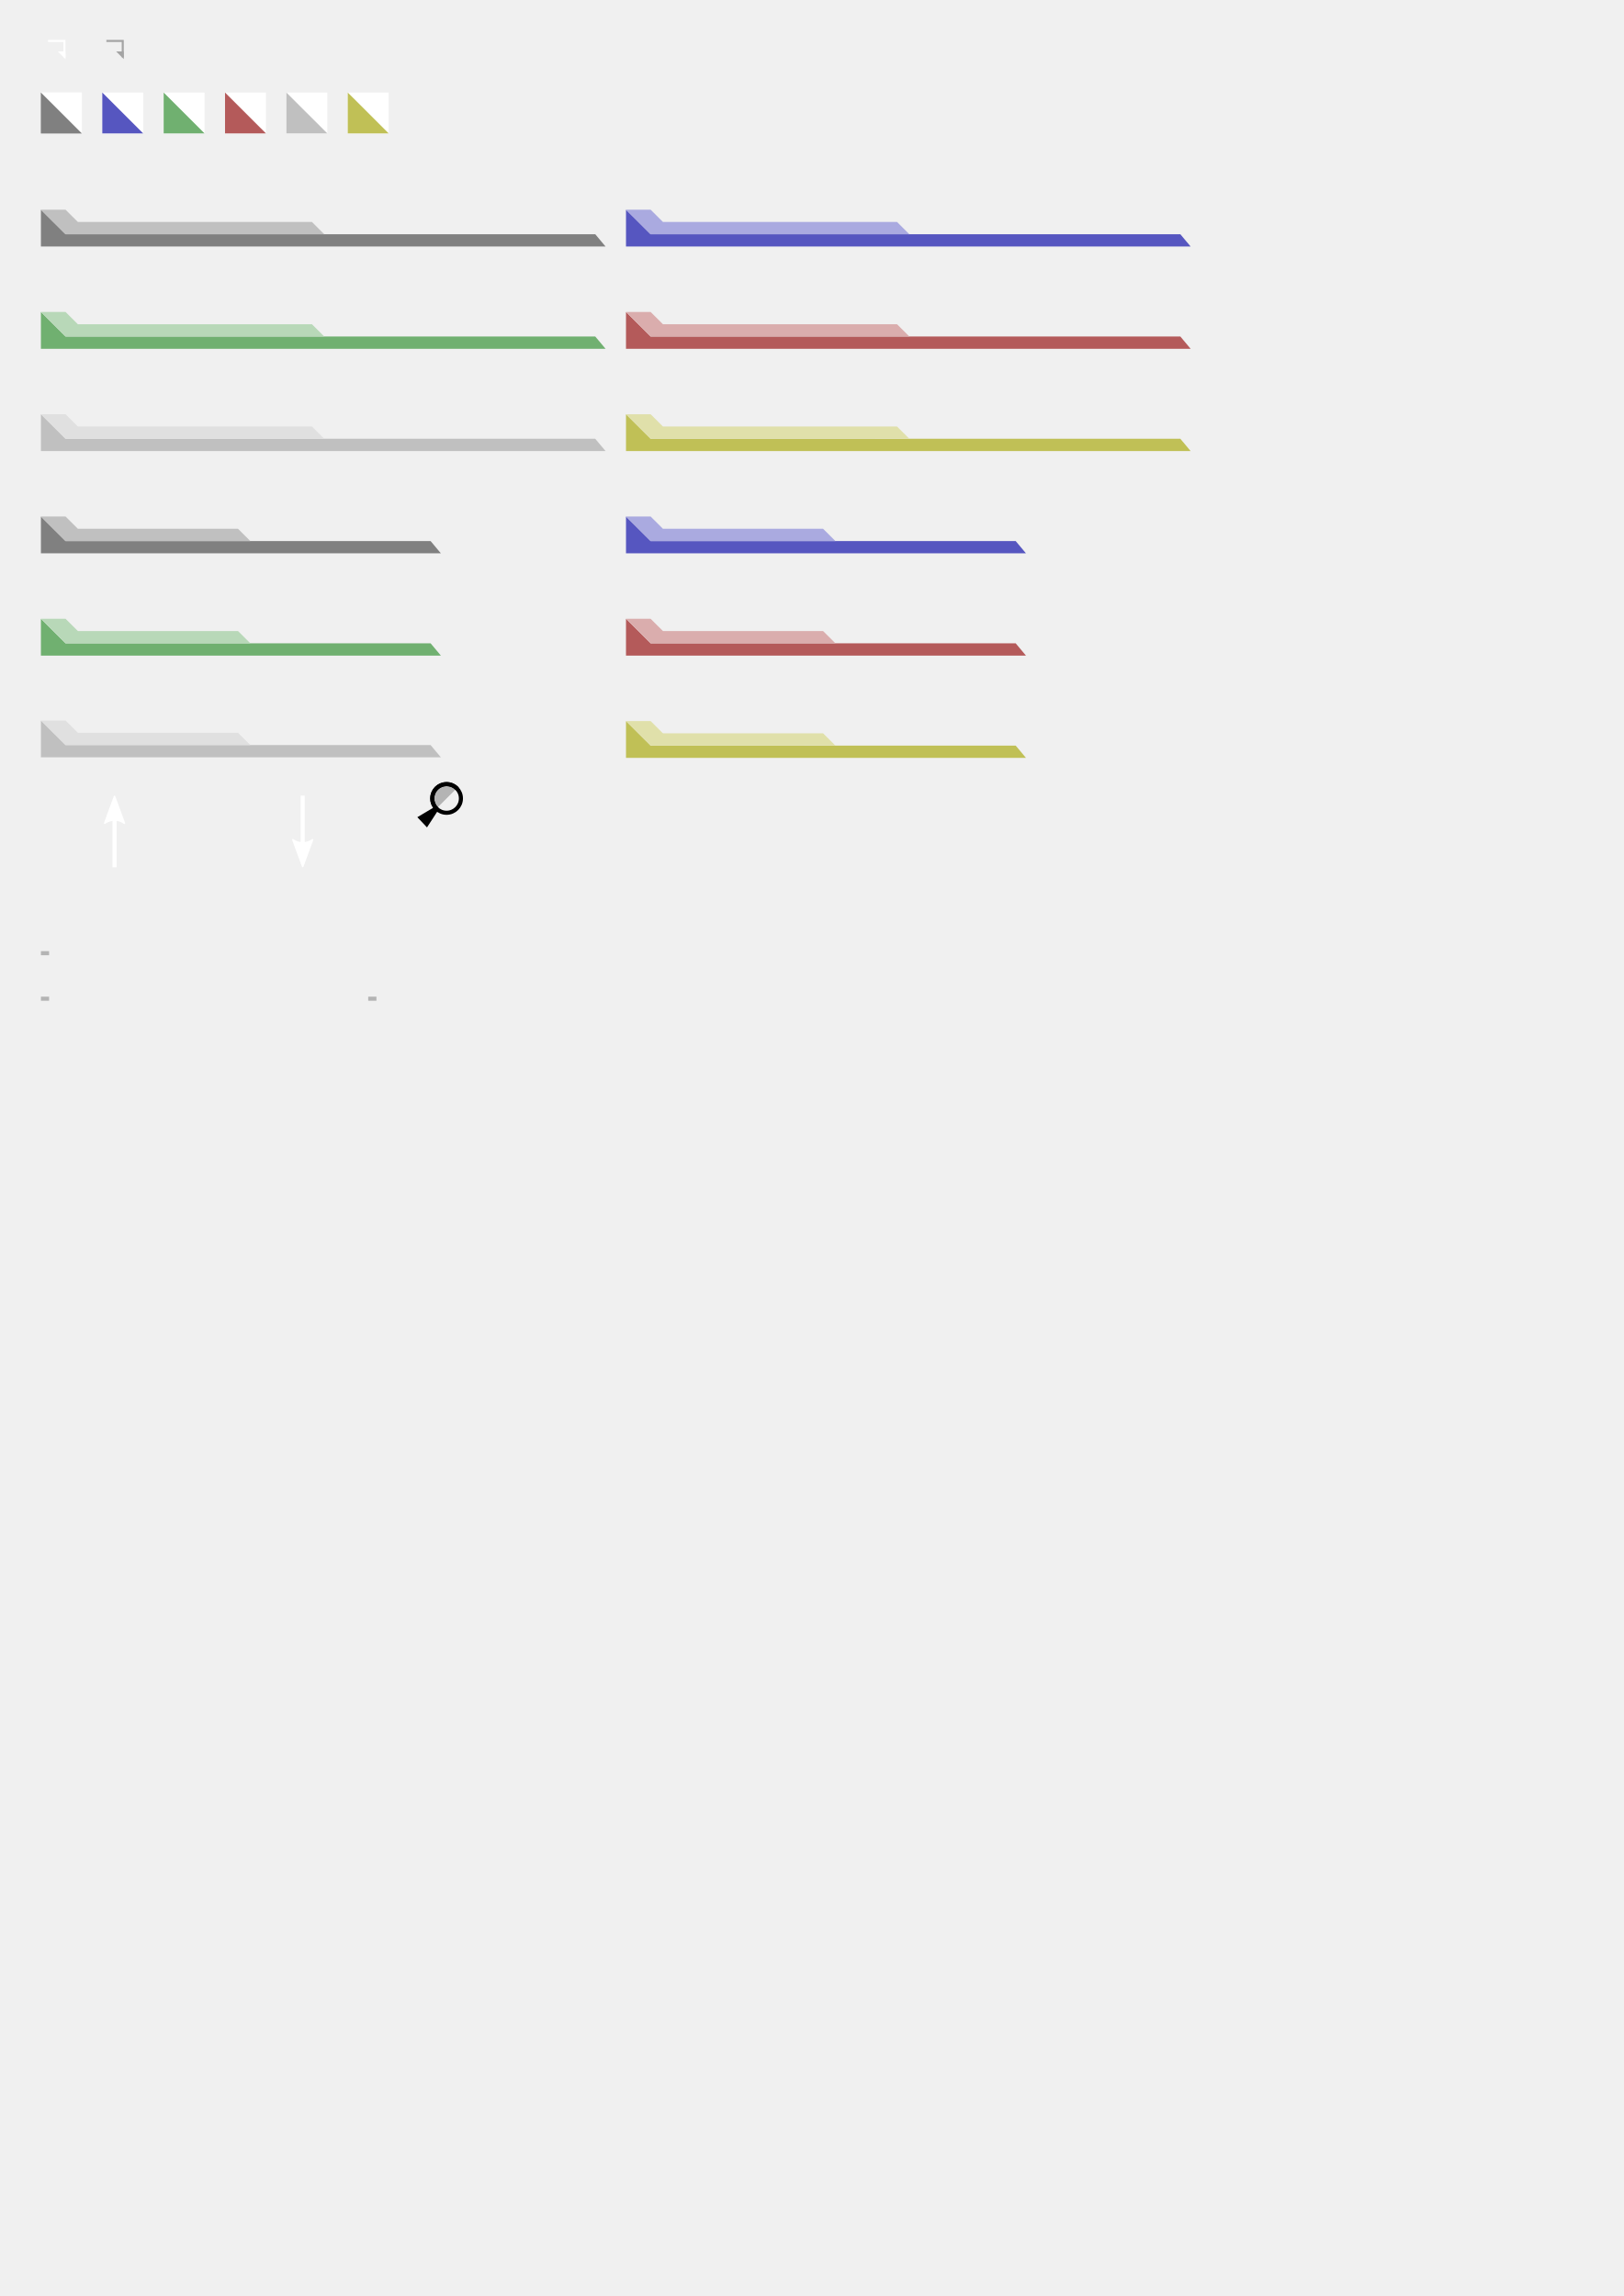
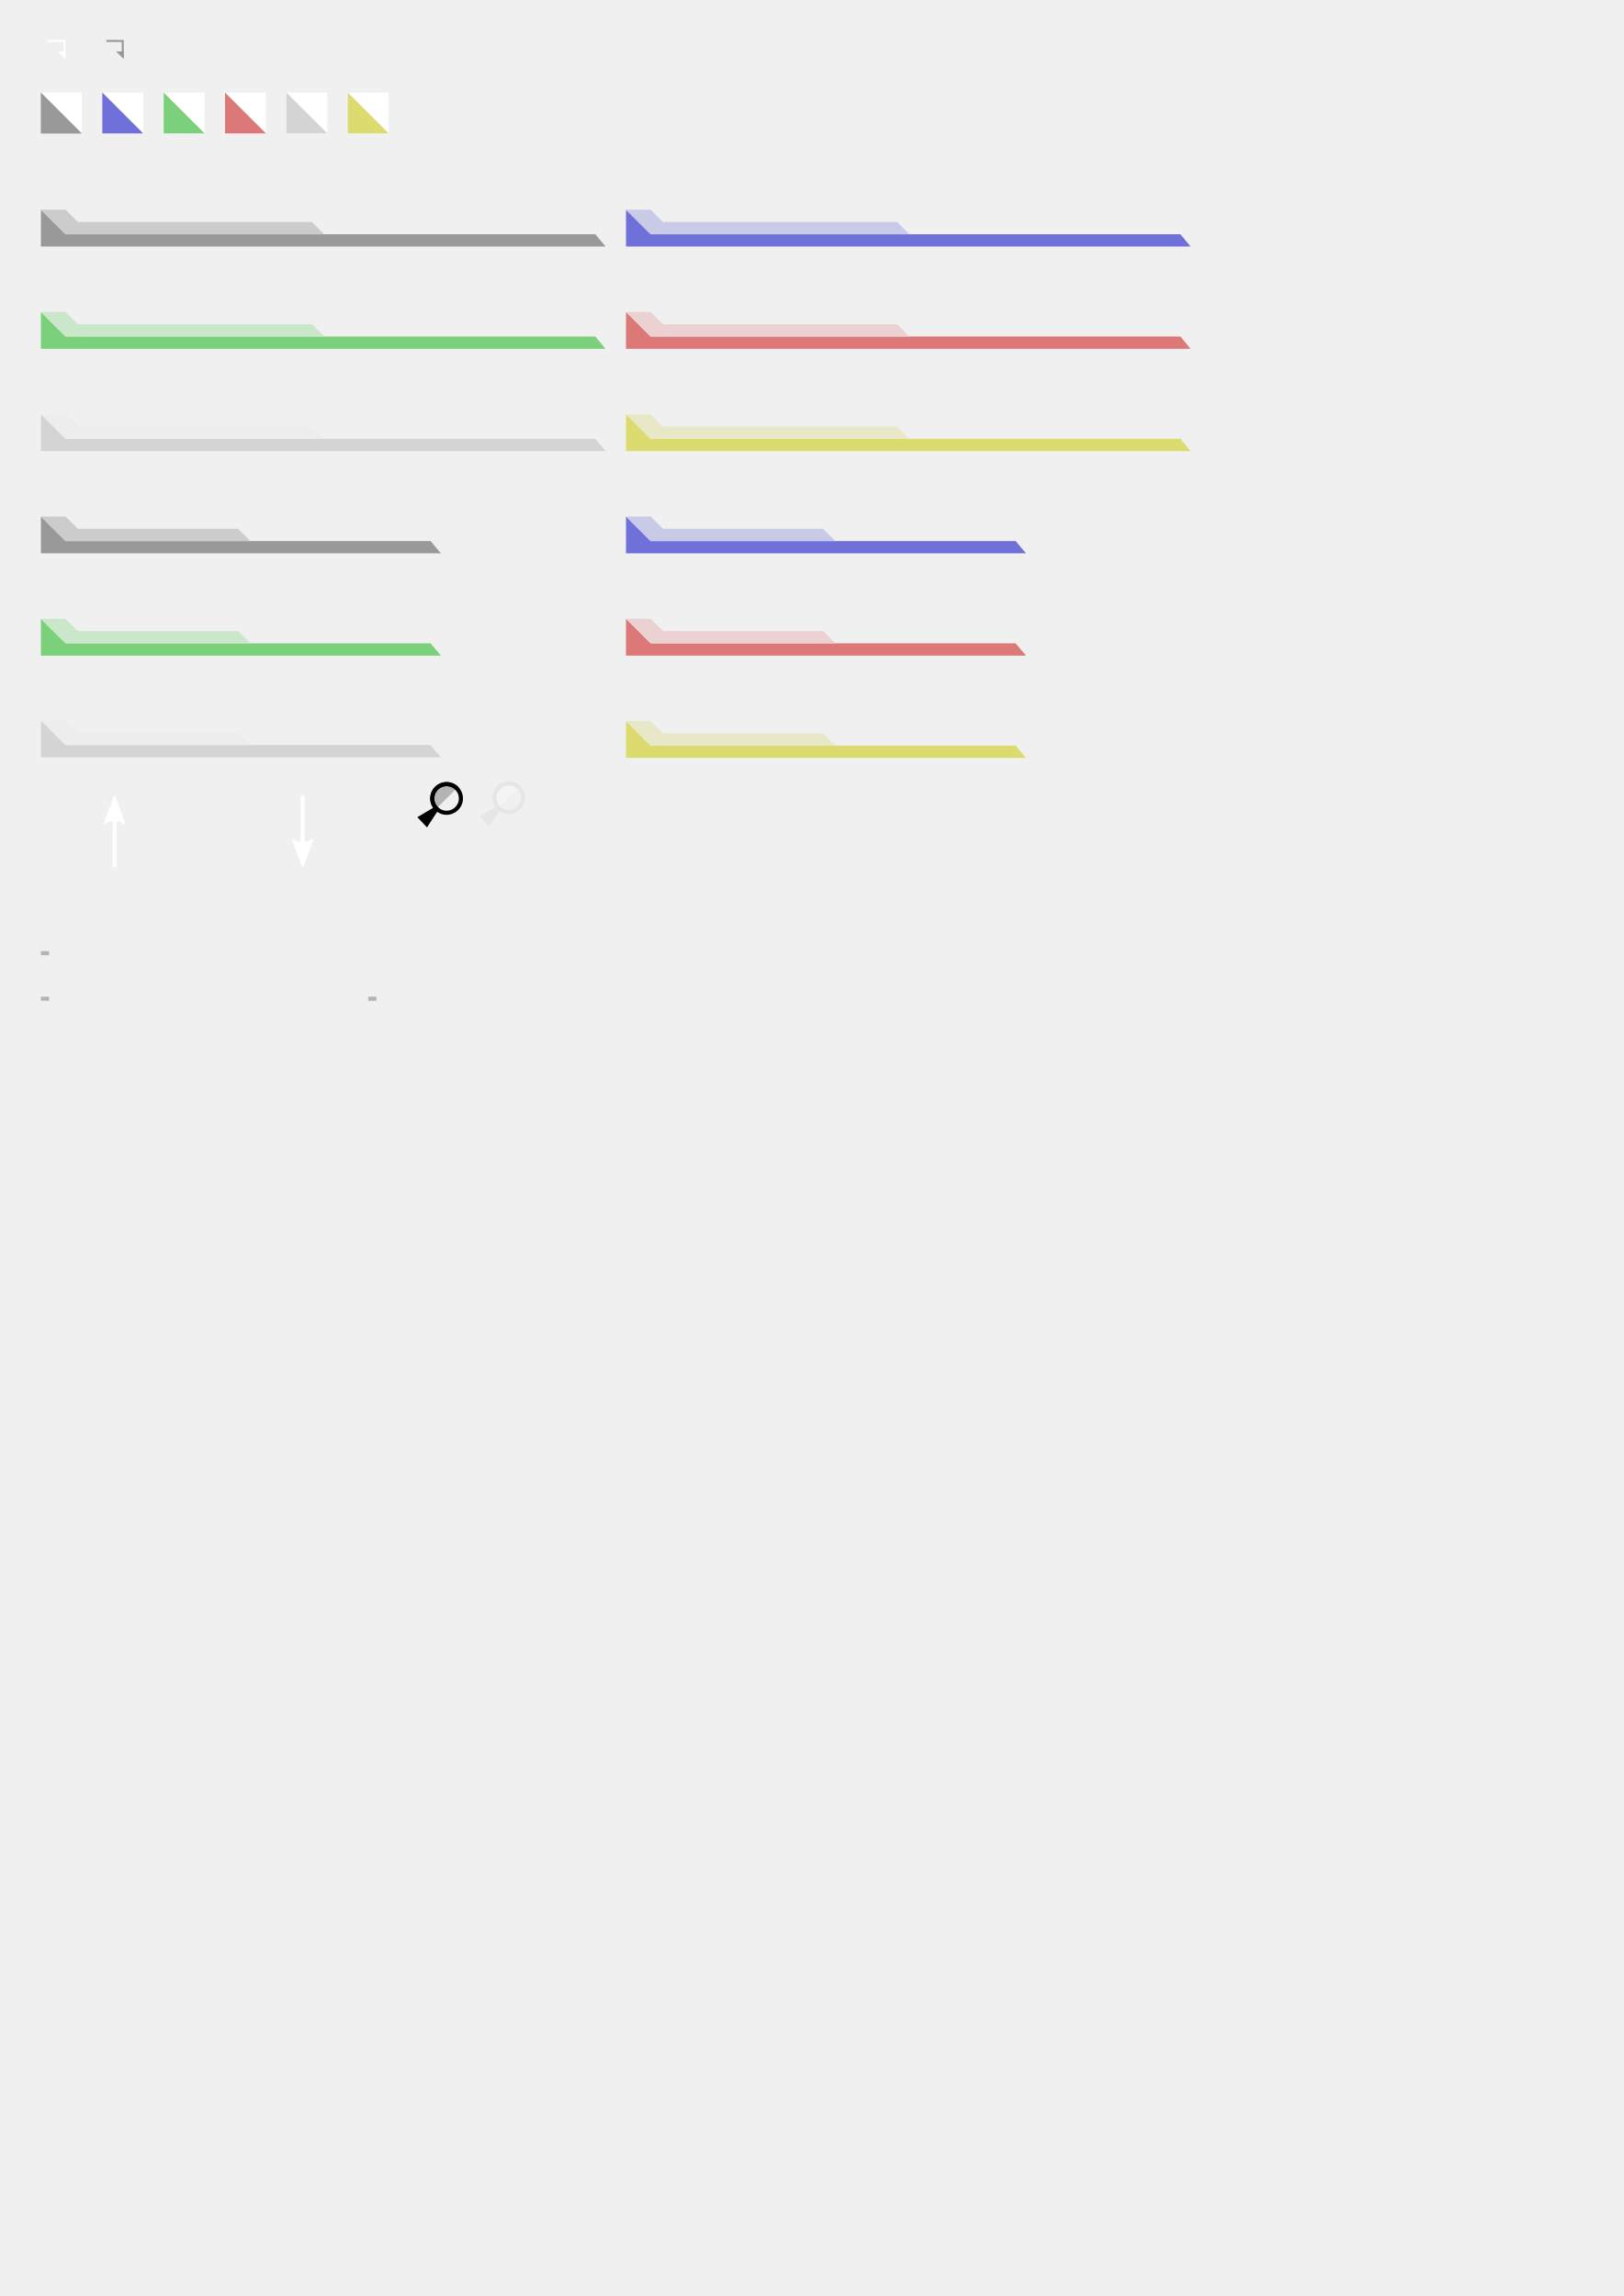
<svg xmlns="http://www.w3.org/2000/svg" width="793.701" height="1122.52" viewBox="0 0 210 297" version="1.1" id="svg6892">
  <defs id="defs6886">
    <marker orient="auto" refY="0" refX="0" id="Arrow2Mstart" style="overflow:visible">
      <path id="path22340" style="fill:#ffffff;fill-opacity:1;fill-rule:evenodd;stroke:#ffffff;stroke-width:0.625;stroke-linejoin:round;stroke-opacity:1" d="M 8.719,4.034 -2.207,0.016 8.719,-4.002 c -1.745,2.372 -1.735,5.617 -6e-7,8.035 z" transform="scale(0.6)" />
    </marker>
    <marker orient="auto" refY="0" refX="0" id="Arrow1Mend" style="overflow:visible">
      <path id="path22325" d="M 0,0 5,-5 -12.5,0 5,5 Z" style="fill:#000000;fill-opacity:1;fill-rule:evenodd;stroke:#000000;stroke-width:1pt;stroke-opacity:1" transform="matrix(-0.4,0,0,-0.4,-4,0)" />
    </marker>
    <marker orient="auto" refY="0" refX="0" id="marker22600" style="overflow:visible">
      <path id="path22598" style="fill:#000000;fill-opacity:1;fill-rule:evenodd;stroke:#000000;stroke-width:0.625;stroke-linejoin:round;stroke-opacity:1" d="M 8.719,4.034 -2.207,0.016 8.719,-4.002 c -1.745,2.372 -1.735,5.617 -6e-7,8.035 z" transform="matrix(1.1,0,0,1.1,1.1,0)" />
    </marker>
    <marker orient="auto" refY="0" refX="0" id="Arrow2Lstart" style="overflow:visible">
      <path id="path22334" style="fill:#000000;fill-opacity:1;fill-rule:evenodd;stroke:#000000;stroke-width:0.625;stroke-linejoin:round;stroke-opacity:1" d="M 8.719,4.034 -2.207,0.016 8.719,-4.002 c -1.745,2.372 -1.735,5.617 -6e-7,8.035 z" transform="matrix(1.1,0,0,1.1,1.1,0)" />
    </marker>
    <marker orient="auto" refY="0" refX="0" id="Arrow2Mstart-3" style="overflow:visible">
      <path id="path22340-1" style="fill:#ffffff;fill-opacity:1;fill-rule:evenodd;stroke:#ffffff;stroke-width:0.625;stroke-linejoin:round;stroke-opacity:1" d="M 8.719,4.034 -2.207,0.016 8.719,-4.002 c -1.745,2.372 -1.735,5.617 -6e-7,8.035 z" transform="scale(0.6)" />
    </marker>
  </defs>
  <g id="layer1">
    <rect style="opacity:1;fill:#00ffff;fill-opacity:0;stroke:none;stroke-width:0.265;stroke-linecap:round;stroke-linejoin:round;stroke-miterlimit:4;stroke-dasharray:none;stroke-dashoffset:0;stroke-opacity:1" id="rect7456" width="4.233" height="4.233" x="5.292" y="4.238" />
    <g id="g7474" transform="translate(-0.1325)">
      <path id="path7458" d="m 6.35,5.297 h 2.117 l -10e-8,2.117" style="fill:none;fill-rule:evenodd;stroke:#ffffff;stroke-width:0.265;stroke-linecap:butt;stroke-linejoin:miter;stroke-miterlimit:4;stroke-dasharray:none;stroke-opacity:1" />
      <path id="path7464" d="m 8.607,7.647 v 0 L 7.614,6.655 h 0.975 z" style="fill:#ffffff;fill-opacity:1;fill-rule:evenodd;stroke:none;stroke-width:0.265px;stroke-linecap:butt;stroke-linejoin:miter;stroke-opacity:1" />
    </g>
    <rect style="opacity:1;fill:#00ffff;fill-opacity:0;stroke:none;stroke-width:0.265;stroke-linecap:round;stroke-linejoin:round;stroke-miterlimit:4;stroke-dasharray:none;stroke-dashoffset:0;stroke-opacity:1" id="rect7456-7" width="4.233" height="4.233" x="12.832" y="4.238" />
    <g transform="translate(7.408334,-3.6999999e-6)" id="g7474-0">
-       <path id="path7458-9" d="m 6.35,5.297 h 2.117 l -10e-8,2.117" style="fill:none;fill-rule:evenodd;stroke:#a4a4a4;stroke-width:0.265;stroke-linecap:butt;stroke-linejoin:miter;stroke-miterlimit:4;stroke-dasharray:none;stroke-opacity:1" />
-       <path id="path7464-3" d="m 8.607,7.647 v 0 L 7.614,6.655 h 0.975 z" style="fill:#a4a4a4;fill-opacity:1;fill-rule:evenodd;stroke:none;stroke-width:0.265px;stroke-linecap:butt;stroke-linejoin:miter;stroke-opacity:1" />
+       <path id="path7458-9" d="m 6.35,5.297 h 2.117 l -10e-8,2.117" style="fill:none;fill-rule:evenodd;stroke:#99999f;stroke-width:0.265;stroke-linecap:butt;stroke-linejoin:miter;stroke-miterlimit:4;stroke-dasharray:none;stroke-opacity:1" />
+       <path id="path7464-3" d="m 8.607,7.647 v 0 L 7.614,6.655 h 0.975 z" style="fill:#999999;fill-opacity:1;fill-rule:evenodd;stroke:none;stroke-width:0.265px;stroke-linecap:butt;stroke-linejoin:miter;stroke-opacity:1" />
    </g>
    <g id="g7356" transform="translate(0,4.907353)">
-       <path id="path1371" d="m 78.317,26.98 -1.328,-1.587 H 8.478 l -3.187,-3.175 v 4.763 z" style="fill:#808080;fill-opacity:1;fill-rule:evenodd;stroke:none;stroke-width:0.265px;stroke-linecap:butt;stroke-linejoin:miter;stroke-opacity:1" />
-       <path id="path1373" d="m 41.937,25.393 -1.593,-1.587 h -30.272 l -1.593,-1.587 h -3.187 l 3.187,3.175 z" style="fill:#c0c0c0;fill-opacity:1;fill-rule:evenodd;stroke:none;stroke-width:0.265px;stroke-linecap:butt;stroke-linejoin:miter;stroke-opacity:1" />
+       <path id="path1371" d="m 78.317,26.98 -1.328,-1.587 H 8.478 l -3.187,-3.175 v 4.763 z" style="fill:#999999;fill-opacity:1;fill-rule:evenodd;stroke:none;stroke-width:0.265px;stroke-linecap:butt;stroke-linejoin:miter;stroke-opacity:1" />
+       <path id="path1373" d="m 41.937,25.393 -1.593,-1.587 h -30.272 l -1.593,-1.587 h -3.187 l 3.187,3.175 z" style="fill:#cccccc;fill-opacity:1;fill-rule:evenodd;stroke:none;stroke-width:0.265px;stroke-linecap:butt;stroke-linejoin:miter;stroke-opacity:1" />
    </g>
    <g id="g8612" transform="translate(0,4.894791)">
-       <path id="path1371-6" d="m 153.988,26.993 -1.328,-1.587 H 84.149 l -3.187,-3.175 v 4.763 z" style="display:inline;fill:#5656c0;fill-opacity:1;fill-rule:evenodd;stroke:none;stroke-width:0.265px;stroke-linecap:butt;stroke-linejoin:miter;stroke-opacity:1" />
-       <path id="path1373-7" d="m 117.608,25.405 -1.593,-1.587 H 85.742 l -1.593,-1.587 h -3.187 l 3.187,3.175 z" style="display:inline;fill:#aaaae0;fill-opacity:1;fill-rule:evenodd;stroke:none;stroke-width:0.265px;stroke-linecap:butt;stroke-linejoin:miter;stroke-opacity:1" />
+       <path id="path1371-6" d="m 153.988,26.993 -1.328,-1.587 H 84.149 l -3.187,-3.175 v 4.763 z" style="display:inline;fill:#7070db;fill-opacity:1;fill-rule:evenodd;stroke:none;stroke-width:0.265px;stroke-linecap:butt;stroke-linejoin:miter;stroke-opacity:1" />
+       <path id="path1373-7" d="m 117.608,25.405 -1.593,-1.587 H 85.742 l -1.593,-1.587 h -3.187 l 3.187,3.175 z" style="display:inline;fill:#c9c9e8;fill-opacity:1;fill-rule:evenodd;stroke:none;stroke-width:0.265px;stroke-linecap:butt;stroke-linejoin:miter;stroke-opacity:1" />
    </g>
    <g id="g8618" transform="translate(-9.9999935e-8,8.466662)">
-       <path id="path1371-6-5" d="M 78.317,36.65 76.988,35.062 H 8.478 l -3.187,-3.175 V 36.65 Z" style="display:inline;fill:#70b070;fill-opacity:1;fill-rule:evenodd;stroke:none;stroke-width:0.265px;stroke-linecap:butt;stroke-linejoin:miter;stroke-opacity:1" />
-       <path id="path1373-7-3" d="m 41.937,35.062 -1.593,-1.587 H 10.071 L 8.478,31.887 h -3.187 l 3.187,3.175 z" style="display:inline;fill:#b8d8b8;fill-opacity:1;fill-rule:evenodd;stroke:none;stroke-width:0.265px;stroke-linecap:butt;stroke-linejoin:miter;stroke-opacity:1" />
+       <path id="path1371-6-5" d="M 78.317,36.65 76.988,35.062 H 8.478 l -3.187,-3.175 V 36.65 Z" style="display:inline;fill:#7bd17b;fill-opacity:1;fill-rule:evenodd;stroke:none;stroke-width:0.265px;stroke-linecap:butt;stroke-linejoin:miter;stroke-opacity:1" />
+       <path id="path1373-7-3" d="m 41.937,35.062 -1.593,-1.587 H 10.071 L 8.478,31.887 h -3.187 l 3.187,3.175 z" style="display:inline;fill:#cae7ca;fill-opacity:1;fill-rule:evenodd;stroke:none;stroke-width:0.265px;stroke-linecap:butt;stroke-linejoin:miter;stroke-opacity:1" />
    </g>
    <g id="g23329" transform="translate(0,8.466671)">
-       <path id="path1371-6-5-5" d="m 153.988,36.65 -1.328,-1.587 H 84.149 l -3.187,-3.175 v 4.763 z" style="display:inline;fill:#b45a5a;fill-opacity:1;fill-rule:evenodd;stroke:none;stroke-width:0.265px;stroke-linecap:butt;stroke-linejoin:miter;stroke-opacity:1" />
-       <path id="path1373-7-3-6" d="m 117.608,35.062 -1.593,-1.587 H 85.742 l -1.593,-1.587 h -3.187 l 3.187,3.175 z" style="display:inline;fill:#daadad;fill-opacity:1;fill-rule:evenodd;stroke:none;stroke-width:0.265px;stroke-linecap:butt;stroke-linejoin:miter;stroke-opacity:1" />
+       <path id="path1371-6-5-5" d="m 153.988,36.65 -1.328,-1.587 H 84.149 l -3.187,-3.175 v 4.763 z" style="display:inline;fill:#dd7878;fill-opacity:1;fill-rule:evenodd;stroke:none;stroke-width:0.265px;stroke-linecap:butt;stroke-linejoin:miter;stroke-opacity:1" />
+       <path id="path1373-7-3-6" d="m 117.608,35.062 -1.593,-1.587 H 85.742 l -1.593,-1.587 h -3.187 l 3.187,3.175 z" style="display:inline;fill:#ebd1d1;fill-opacity:1;fill-rule:evenodd;stroke:none;stroke-width:0.265px;stroke-linecap:butt;stroke-linejoin:miter;stroke-opacity:1" />
    </g>
    <g id="g9868" transform="translate(0,11.64165)">
-       <path id="path1371-6-5-5-2" d="m 78.317,46.704 -1.328,-1.587 H 8.478 l -3.187,-3.175 v 4.763 z" style="display:inline;fill:#c0c0c0;fill-opacity:1;fill-rule:evenodd;stroke:none;stroke-width:0.265px;stroke-linecap:butt;stroke-linejoin:miter;stroke-opacity:1" />
-       <path id="path1373-7-3-6-9" d="m 41.937,45.117 -1.593,-1.588 h -30.272 L 8.478,41.942 H 5.292 l 3.187,3.175 z" style="display:inline;fill:#e0e0e0;fill-opacity:1;fill-rule:evenodd;stroke:none;stroke-width:0.265px;stroke-linecap:butt;stroke-linejoin:miter;stroke-opacity:1" />
+       <path id="path1371-6-5-5-2" d="m 78.317,46.704 -1.328,-1.587 H 8.478 l -3.187,-3.175 v 4.763 z" style="display:inline;fill:#d4d4d4;fill-opacity:1;fill-rule:evenodd;stroke:none;stroke-width:0.265px;stroke-linecap:butt;stroke-linejoin:miter;stroke-opacity:1" />
+       <path id="path1373-7-3-6-9" d="m 41.937,45.117 -1.593,-1.588 h -30.272 L 8.478,41.942 H 5.292 l 3.187,3.175 z" style="display:inline;fill:#ededed;fill-opacity:1;fill-rule:evenodd;stroke:none;stroke-width:0.265px;stroke-linecap:butt;stroke-linejoin:miter;stroke-opacity:1" />
    </g>
    <rect style="opacity:1;fill:#000000;fill-opacity:0.251;stroke:none;stroke-width:0.748;stroke-linecap:round;stroke-linejoin:round;stroke-miterlimit:4;stroke-dasharray:none;stroke-dashoffset:0;stroke-opacity:1" id="rect1026" width="1.058" height="0.529" x="5.292" y="123.036" />
    <rect style="opacity:1;fill:#ffff00;fill-opacity:0;stroke:none;stroke-width:0.529;stroke-linecap:round;stroke-linejoin:round;stroke-miterlimit:4;stroke-dasharray:none;stroke-dashoffset:0;stroke-opacity:1" id="rect1049" width="106.892" height="0.529" x="5.292" y="128.923" />
    <rect style="opacity:1;fill:#000000;fill-opacity:0.251;stroke:none;stroke-width:0.748;stroke-linecap:round;stroke-linejoin:round;stroke-miterlimit:4;stroke-dasharray:none;stroke-dashoffset:0;stroke-opacity:1" id="rect1026-3" width="1.058" height="0.529" x="5.292" y="128.923" />
    <rect style="opacity:1;fill:#000000;fill-opacity:0.251;stroke:none;stroke-width:0.748;stroke-linecap:round;stroke-linejoin:round;stroke-miterlimit:4;stroke-dasharray:none;stroke-dashoffset:0;stroke-opacity:1" id="rect1026-6" width="1.058" height="0.529" x="47.625" y="128.923" />
  </g>
  <g id="layer2">
    <g id="g6623">
      <rect y="11.972" x="5.292" height="5.292" width="5.292" id="rect6593" style="opacity:1;fill:#ffffff;fill-opacity:1;stroke:none;stroke-width:0.265;stroke-linecap:round;stroke-linejoin:round;stroke-miterlimit:4;stroke-dasharray:none;stroke-dashoffset:0;stroke-opacity:1" />
      <path id="path6619" d="M 5.292,11.97 10.583,17.256 H 5.292 Z" style="fill:#808080;fill-opacity:1;fill-rule:evenodd;stroke:none;stroke-width:0.265px;stroke-linecap:butt;stroke-linejoin:miter;stroke-opacity:1" />
    </g>
-     <g transform="translate(7.9375,6.5000002e-6)" id="g6623-3">
+     <g transform="translate(7.9375)" id="g6623-3">
      <rect y="11.972" x="5.292" height="5.292" width="5.292" id="rect6593-6" style="opacity:1;fill:#ffffff;fill-opacity:1;stroke:none;stroke-width:0.265;stroke-linecap:round;stroke-linejoin:round;stroke-miterlimit:4;stroke-dasharray:none;stroke-dashoffset:0;stroke-opacity:1" />
-       <path id="path6619-7" d="M 5.292,11.97 10.583,17.256 H 5.292 Z" style="fill:#5656c0;fill-opacity:1;fill-rule:evenodd;stroke:none;stroke-width:0.265px;stroke-linecap:butt;stroke-linejoin:miter;stroke-opacity:1" />
+       <path id="path6619-7" d="M 5.292,11.97 10.583,17.256 H 5.292 Z" style="fill:#7070db;fill-opacity:1;fill-rule:evenodd;stroke:none;stroke-width:0.265px;stroke-linecap:butt;stroke-linejoin:miter;stroke-opacity:1" />
    </g>
-     <g transform="translate(15.875,6.5000002e-6)" id="g6623-5">
+     <g transform="translate(15.875)" id="g6623-5">
      <rect y="11.972" x="5.292" height="5.292" width="5.292" id="rect6593-3" style="opacity:1;fill:#ffffff;fill-opacity:1;stroke:none;stroke-width:0.265;stroke-linecap:round;stroke-linejoin:round;stroke-miterlimit:4;stroke-dasharray:none;stroke-dashoffset:0;stroke-opacity:1" />
-       <path id="path6619-5" d="M 5.292,11.97 10.583,17.256 H 5.292 Z" style="fill:#70b070;fill-opacity:1;fill-rule:evenodd;stroke:none;stroke-width:0.265px;stroke-linecap:butt;stroke-linejoin:miter;stroke-opacity:1" />
+       <path id="path6619-5" d="M 5.292,11.97 10.583,17.256 H 5.292 Z" style="fill:#7bd17b;fill-opacity:1;fill-rule:evenodd;stroke:none;stroke-width:0.265px;stroke-linecap:butt;stroke-linejoin:miter;stroke-opacity:1" />
    </g>
-     <g transform="translate(-1.0563762e-7,6.5000001e-6)" id="g6623-6">
+     <g id="g6623-6">
      <rect y="11.972" x="5.292" height="5.292" width="5.292" id="rect6593-2" style="opacity:1;fill:#ffffff;fill-opacity:1;stroke:none;stroke-width:0.265;stroke-linecap:round;stroke-linejoin:round;stroke-miterlimit:4;stroke-dasharray:none;stroke-dashoffset:0;stroke-opacity:1" />
-       <path id="path6619-9" d="M 5.292,11.97 10.583,17.256 H 5.292 Z" style="fill:#808080;fill-opacity:1;fill-rule:evenodd;stroke:none;stroke-width:0.265px;stroke-linecap:butt;stroke-linejoin:miter;stroke-opacity:1" />
+       <path id="path6619-9" d="M 5.292,11.97 10.583,17.256 H 5.292 Z" style="fill:#999999;fill-opacity:1;fill-rule:evenodd;stroke:none;stroke-width:0.265px;stroke-linecap:butt;stroke-linejoin:miter;stroke-opacity:1" />
    </g>
-     <g transform="translate(23.8125,6.5000002e-6)" id="g6623-6-2">
+     <g transform="translate(23.8125)" id="g6623-6-2">
      <rect y="11.972" x="5.292" height="5.292" width="5.292" id="rect6593-2-7" style="opacity:1;fill:#ffffff;fill-opacity:1;stroke:none;stroke-width:0.265;stroke-linecap:round;stroke-linejoin:round;stroke-miterlimit:4;stroke-dasharray:none;stroke-dashoffset:0;stroke-opacity:1" />
-       <path id="path6619-9-0" d="M 5.292,11.97 10.583,17.256 H 5.292 Z" style="fill:#b45a5a;fill-opacity:1;fill-rule:evenodd;stroke:none;stroke-width:0.265px;stroke-linecap:butt;stroke-linejoin:miter;stroke-opacity:1" />
+       <path id="path6619-9-0" d="M 5.292,11.97 10.583,17.256 H 5.292 Z" style="fill:#dd7878;fill-opacity:1;fill-rule:evenodd;stroke:none;stroke-width:0.265px;stroke-linecap:butt;stroke-linejoin:miter;stroke-opacity:1" />
    </g>
-     <g transform="translate(31.75,6.5000002e-6)" id="g6623-6-0">
+     <g transform="translate(31.75)" id="g6623-6-0">
      <rect y="11.972" x="5.292" height="5.292" width="5.292" id="rect6593-2-6" style="opacity:1;fill:#ffffff;fill-opacity:1;stroke:none;stroke-width:0.265;stroke-linecap:round;stroke-linejoin:round;stroke-miterlimit:4;stroke-dasharray:none;stroke-dashoffset:0;stroke-opacity:1" />
-       <path id="path6619-9-2" d="M 5.292,11.97 10.583,17.256 H 5.292 Z" style="fill:#c0c0c0;fill-opacity:1;fill-rule:evenodd;stroke:none;stroke-width:0.265px;stroke-linecap:butt;stroke-linejoin:miter;stroke-opacity:1" />
+       <path id="path6619-9-2" d="M 5.292,11.97 10.583,17.256 H 5.292 Z" style="fill:#d4d4d4;fill-opacity:1;fill-rule:evenodd;stroke:none;stroke-width:0.265px;stroke-linecap:butt;stroke-linejoin:miter;stroke-opacity:1" />
    </g>
-     <g transform="translate(39.6875,6.5000002e-6)" id="g6623-6-6">
+     <g transform="translate(39.6875)" id="g6623-6-6">
      <rect y="11.972" x="5.292" height="5.292" width="5.292" id="rect6593-2-1" style="opacity:1;fill:#ffffff;fill-opacity:1;stroke:none;stroke-width:0.265;stroke-linecap:round;stroke-linejoin:round;stroke-miterlimit:4;stroke-dasharray:none;stroke-dashoffset:0;stroke-opacity:1" />
-       <path id="path6619-9-8" d="M 5.292,11.97 10.583,17.256 H 5.292 Z" style="fill:#c0c056;fill-opacity:1;fill-rule:evenodd;stroke:none;stroke-width:0.265px;stroke-linecap:butt;stroke-linejoin:miter;stroke-opacity:1" />
+       <path id="path6619-9-8" d="M 5.292,11.97 10.583,17.256 H 5.292 Z" style="fill:#dbdb70;fill-opacity:1;fill-rule:evenodd;stroke:none;stroke-width:0.265px;stroke-linecap:butt;stroke-linejoin:miter;stroke-opacity:1" />
    </g>
    <g id="g10635" transform="translate(0,11.64165)">
-       <path id="path1371-6-5-5-2-1" d="m 153.988,46.704 -1.328,-1.587 H 84.149 l -3.187,-3.175 v 4.763 z" style="display:inline;fill:#c0c056;fill-opacity:1;fill-rule:evenodd;stroke:none;stroke-width:0.265px;stroke-linecap:butt;stroke-linejoin:miter;stroke-opacity:1" />
-       <path id="path1373-7-3-6-9-2" d="m 117.608,45.117 -1.593,-1.587 H 85.742 l -1.593,-1.587 h -3.187 l 3.187,3.175 z" style="display:inline;fill:#e0e0aa;fill-opacity:1;fill-rule:evenodd;stroke:none;stroke-width:0.265px;stroke-linecap:butt;stroke-linejoin:miter;stroke-opacity:1" />
+       <path id="path1371-6-5-5-2-1" d="m 153.988,46.704 -1.328,-1.587 H 84.149 l -3.187,-3.175 v 4.763 z" style="display:inline;fill:#dbdb70;fill-opacity:1;fill-rule:evenodd;stroke:none;stroke-width:0.265px;stroke-linecap:butt;stroke-linejoin:miter;stroke-opacity:1" />
+       <path id="path1373-7-3-6-9-2" d="m 117.608,45.117 -1.593,-1.587 H 85.742 l -1.593,-1.587 h -3.187 l 3.187,3.175 z" style="display:inline;fill:#e8e8c9;fill-opacity:1;fill-rule:evenodd;stroke:none;stroke-width:0.265px;stroke-linecap:butt;stroke-linejoin:miter;stroke-opacity:1" />
    </g>
    <g id="g12034" transform="translate(0,14.02291)">
-       <path id="path1371-2" d="m 57.02,57.552 -1.328,-1.587 H 8.478 l -3.187,-3.175 v 4.763 z" style="fill:#808080;fill-opacity:1;fill-rule:evenodd;stroke:none;stroke-width:0.265px;stroke-linecap:butt;stroke-linejoin:miter;stroke-opacity:1" />
-       <path id="path1373-0" d="m 32.377,55.965 -1.593,-1.587 h -20.712 l -1.593,-1.587 h -3.187 l 3.187,3.175 z" style="fill:#c0c0c0;fill-opacity:1;fill-rule:evenodd;stroke:none;stroke-width:0.265px;stroke-linecap:butt;stroke-linejoin:miter;stroke-opacity:1" />
+       <path id="path1371-2" d="m 57.02,57.552 -1.328,-1.587 H 8.478 l -3.187,-3.175 v 4.763 z" style="fill:#999999;fill-opacity:1;fill-rule:evenodd;stroke:none;stroke-width:0.265px;stroke-linecap:butt;stroke-linejoin:miter;stroke-opacity:1" />
+       <path id="path1373-0" d="m 32.377,55.965 -1.593,-1.587 h -20.712 l -1.593,-1.587 h -3.187 l 3.187,3.175 z" style="fill:#cccccc;fill-opacity:1;fill-rule:evenodd;stroke:none;stroke-width:0.265px;stroke-linecap:butt;stroke-linejoin:miter;stroke-opacity:1" />
    </g>
    <g id="g12038" transform="translate(0,14.02291)">
-       <path id="path1371-23" d="m 132.691,57.552 -1.328,-1.587 H 84.149 l -3.187,-3.175 v 4.763 z" style="fill:#5656c0;fill-opacity:1;fill-rule:evenodd;stroke:none;stroke-width:0.265px;stroke-linecap:butt;stroke-linejoin:miter;stroke-opacity:1" />
-       <path id="path1373-75" d="m 108.048,55.965 -1.593,-1.587 H 85.742 l -1.593,-1.587 h -3.187 l 3.187,3.175 z" style="fill:#aaaae0;fill-opacity:1;fill-rule:evenodd;stroke:none;stroke-width:0.265px;stroke-linecap:butt;stroke-linejoin:miter;stroke-opacity:1" />
+       <path id="path1371-23" d="m 132.691,57.552 -1.328,-1.587 H 84.149 l -3.187,-3.175 v 4.763 z" style="fill:#7070db;fill-opacity:1;fill-rule:evenodd;stroke:none;stroke-width:0.265px;stroke-linecap:butt;stroke-linejoin:miter;stroke-opacity:1" />
+       <path id="path1373-75" d="m 108.048,55.965 -1.593,-1.587 H 85.742 l -1.593,-1.587 h -3.187 l 3.187,3.175 z" style="fill:#c9c9e8;fill-opacity:1;fill-rule:evenodd;stroke:none;stroke-width:0.265px;stroke-linecap:butt;stroke-linejoin:miter;stroke-opacity:1" />
    </g>
    <g id="g13288" style="fill:#70b070;fill-opacity:1" transform="translate(0,15.7427)">
-       <path id="path1371-9" d="m 57.02,69.061 -1.328,-1.587 H 8.478 l -3.187,-3.175 v 4.763 z" style="fill:#70b070;fill-opacity:1;fill-rule:evenodd;stroke:none;stroke-width:0.265px;stroke-linecap:butt;stroke-linejoin:miter;stroke-opacity:1" />
-       <path id="path1373-2" d="M 32.377,67.474 30.784,65.886 h -20.712 L 8.478,64.299 h -3.187 l 3.187,3.175 z" style="fill:#b8d8b8;fill-opacity:1;fill-rule:evenodd;stroke:none;stroke-width:0.265px;stroke-linecap:butt;stroke-linejoin:miter;stroke-opacity:1" />
+       <path id="path1371-9" d="m 57.02,69.061 -1.328,-1.587 H 8.478 l -3.187,-3.175 v 4.763 z" style="fill:#7bd17b;fill-opacity:1;fill-rule:evenodd;stroke:none;stroke-width:0.265px;stroke-linecap:butt;stroke-linejoin:miter;stroke-opacity:1" />
+       <path id="path1373-2" d="M 32.377,67.474 30.784,65.886 h -20.712 L 8.478,64.299 h -3.187 l 3.187,3.175 z" style="fill:#cae7ca;fill-opacity:1;fill-rule:evenodd;stroke:none;stroke-width:0.265px;stroke-linecap:butt;stroke-linejoin:miter;stroke-opacity:1" />
    </g>
    <g id="g13292" transform="translate(0,15.7427)">
-       <path id="path1371-28" d="m 132.691,69.061 -1.328,-1.587 H 84.149 l -3.187,-3.175 v 4.763 z" style="fill:#b45a5a;fill-opacity:1;fill-rule:evenodd;stroke:none;stroke-width:0.265px;stroke-linecap:butt;stroke-linejoin:miter;stroke-opacity:1" />
-       <path id="path1373-9" d="m 108.048,67.474 -1.593,-1.587 H 85.742 l -1.593,-1.587 h -3.187 l 3.187,3.175 z" style="fill:#daadad;fill-opacity:1;fill-rule:evenodd;stroke:none;stroke-width:0.265px;stroke-linecap:butt;stroke-linejoin:miter;stroke-opacity:1" />
+       <path id="path1371-28" d="m 132.691,69.061 -1.328,-1.587 H 84.149 l -3.187,-3.175 v 4.763 z" style="fill:#dd7878;fill-opacity:1;fill-rule:evenodd;stroke:none;stroke-width:0.265px;stroke-linecap:butt;stroke-linejoin:miter;stroke-opacity:1" />
+       <path id="path1373-9" d="m 108.048,67.474 -1.593,-1.587 H 85.742 l -1.593,-1.587 h -3.187 l 3.187,3.175 z" style="fill:#ebd1d1;fill-opacity:1;fill-rule:evenodd;stroke:none;stroke-width:0.265px;stroke-linecap:butt;stroke-linejoin:miter;stroke-opacity:1" />
    </g>
    <g id="g13920" transform="translate(0,17.52394)">
-       <path id="path1371-7" d="m 57.02,80.439 -1.328,-1.587 H 8.478 l -3.187,-3.175 v 4.763 z" style="fill:#c0c0c0;fill-opacity:1;fill-rule:evenodd;stroke:none;stroke-width:0.265px;stroke-linecap:butt;stroke-linejoin:miter;stroke-opacity:1" />
-       <path id="path1373-3" d="m 32.377,78.851 -1.593,-1.587 h -20.712 l -1.593,-1.587 h -3.187 l 3.187,3.175 z" style="fill:#e0e0e0;fill-opacity:1;fill-rule:evenodd;stroke:none;stroke-width:0.265px;stroke-linecap:butt;stroke-linejoin:miter;stroke-opacity:1" />
+       <path id="path1371-7" d="m 57.02,80.439 -1.328,-1.587 H 8.478 l -3.187,-3.175 v 4.763 z" style="fill:#d4d4d4;fill-opacity:1;fill-rule:evenodd;stroke:none;stroke-width:0.265px;stroke-linecap:butt;stroke-linejoin:miter;stroke-opacity:1" />
+       <path id="path1373-3" d="m 32.377,78.851 -1.593,-1.587 h -20.712 l -1.593,-1.587 h -3.187 l 3.187,3.175 z" style="fill:#ededed;fill-opacity:1;fill-rule:evenodd;stroke:none;stroke-width:0.265px;stroke-linecap:butt;stroke-linejoin:miter;stroke-opacity:1" />
    </g>
    <g id="g14687" transform="translate(0,17.59478)">
-       <path id="path1371-61" d="m 132.691,80.439 -1.328,-1.587 H 84.149 l -3.187,-3.175 v 4.763 z" style="fill:#c0c056;fill-opacity:1;fill-rule:evenodd;stroke:none;stroke-width:0.265px;stroke-linecap:butt;stroke-linejoin:miter;stroke-opacity:1" />
-       <path id="path1373-29" d="m 108.048,78.851 -1.593,-1.587 H 85.742 l -1.593,-1.587 h -3.187 l 3.187,3.175 z" style="fill:#e0e0aa;fill-opacity:1;fill-rule:evenodd;stroke:none;stroke-width:0.265px;stroke-linecap:butt;stroke-linejoin:miter;stroke-opacity:1" />
+       <path id="path1371-61" d="m 132.691,80.439 -1.328,-1.587 H 84.149 l -3.187,-3.175 v 4.763 z" style="fill:#dbdb70;fill-opacity:1;fill-rule:evenodd;stroke:none;stroke-width:0.265px;stroke-linecap:butt;stroke-linejoin:miter;stroke-opacity:1" />
+       <path id="path1373-29" d="m 108.048,78.851 -1.593,-1.587 H 85.742 l -1.593,-1.587 h -3.187 l 3.187,3.175 z" style="fill:#e8e8c9;fill-opacity:1;fill-rule:evenodd;stroke:none;stroke-width:0.265px;stroke-linecap:butt;stroke-linejoin:miter;stroke-opacity:1" />
    </g>
    <rect style="opacity:1;fill:#c0c056;fill-opacity:0;stroke:none;stroke-width:0.265;stroke-linecap:round;stroke-linejoin:round;stroke-miterlimit:4;stroke-dasharray:none;stroke-dashoffset:0;stroke-opacity:1" id="rect14691" width="19.05" height="19.05" x="5.292" y="98.43" />
    <path style="fill:none;fill-rule:evenodd;stroke:#ffffff;stroke-width:0.529;stroke-linecap:butt;stroke-linejoin:miter;stroke-miterlimit:4;stroke-dasharray:none;stroke-opacity:1;marker-start:url(#Arrow2Mstart)" d="m 14.817,103.722 v 8.467" id="path14693" />
    <rect style="opacity:1;fill:#c0c056;fill-opacity:0;stroke:none;stroke-width:0.265;stroke-linecap:round;stroke-linejoin:round;stroke-miterlimit:4;stroke-dasharray:none;stroke-dashoffset:0;stroke-opacity:1" id="rect14691-9" width="19.05" height="19.05" x="29.633" y="98.43" />
    <path style="fill:none;fill-rule:evenodd;stroke:#ffffff;stroke-width:0.529;stroke-linecap:butt;stroke-linejoin:miter;stroke-miterlimit:4;stroke-dasharray:none;stroke-opacity:1;marker-start:url(#Arrow2Mstart-3)" d="m 39.148,111.389 v -8.467" id="path14693-4" />
    <g id="g23325" transform="translate(-9.142564,9.815725)">
      <path id="path23305" d="m 63.118,95.891 2.351,-1.396 0.404,0.404 -1.506,2.315 z" style="fill:#000000;fill-opacity:1;fill-rule:evenodd;stroke:none;stroke-width:0.265px;stroke-linecap:butt;stroke-linejoin:miter;stroke-opacity:1" />
      <circle r="1.854" cy="93.466" cx="66.901" id="path23301" style="opacity:1;fill:none;fill-opacity:1;stroke:#000000;stroke-width:0.529;stroke-linecap:round;stroke-linejoin:round;stroke-miterlimit:4;stroke-dasharray:none;stroke-dashoffset:0;stroke-opacity:1" />
      <path d="m 65.59,94.777 a 1.854,1.854 0 0 1 0,-2.623 1.854,1.854 0 0 1 2.623,-10e-7" id="path23301-7" style="opacity:1;fill:#000000;fill-opacity:0.251;stroke:#000000;stroke-width:0.525;stroke-linecap:round;stroke-linejoin:round;stroke-miterlimit:4;stroke-dasharray:none;stroke-dashoffset:0;stroke-opacity:1" />
    </g>
+     <g id="g23325-6" transform="translate(-1.095473,9.723788)">
+       <path id="path23305-7" d="m 63.118,95.891 2.351,-1.396 0.404,0.404 -1.506,2.315 z" style="fill:#e6e6e6;fill-opacity:1;fill-rule:evenodd;stroke:none;stroke-width:0.265px;stroke-linecap:butt;stroke-linejoin:miter;stroke-opacity:1" />
+       <circle id="path23301-5" style="opacity:1;fill:none;fill-opacity:1;stroke:#e6e6e6;stroke-width:0.529;stroke-linecap:round;stroke-linejoin:round;stroke-miterlimit:4;stroke-dasharray:none;stroke-dashoffset:0;stroke-opacity:1" r="1.854" cy="93.466" cx="66.901" />
+       <path d="m 65.59,94.777 a 1.854,1.854 0 0 1 0,-2.623 1.854,1.854 0 0 1 2.623,-10e-7" id="path23301-7-3" style="opacity:1;fill:#ffffff;fill-opacity:0.251;stroke:#e6e6e6;stroke-width:0.525;stroke-linecap:round;stroke-linejoin:round;stroke-miterlimit:4;stroke-dasharray:none;stroke-dashoffset:0;stroke-opacity:1" />
+     </g>
  </g>
</svg>
